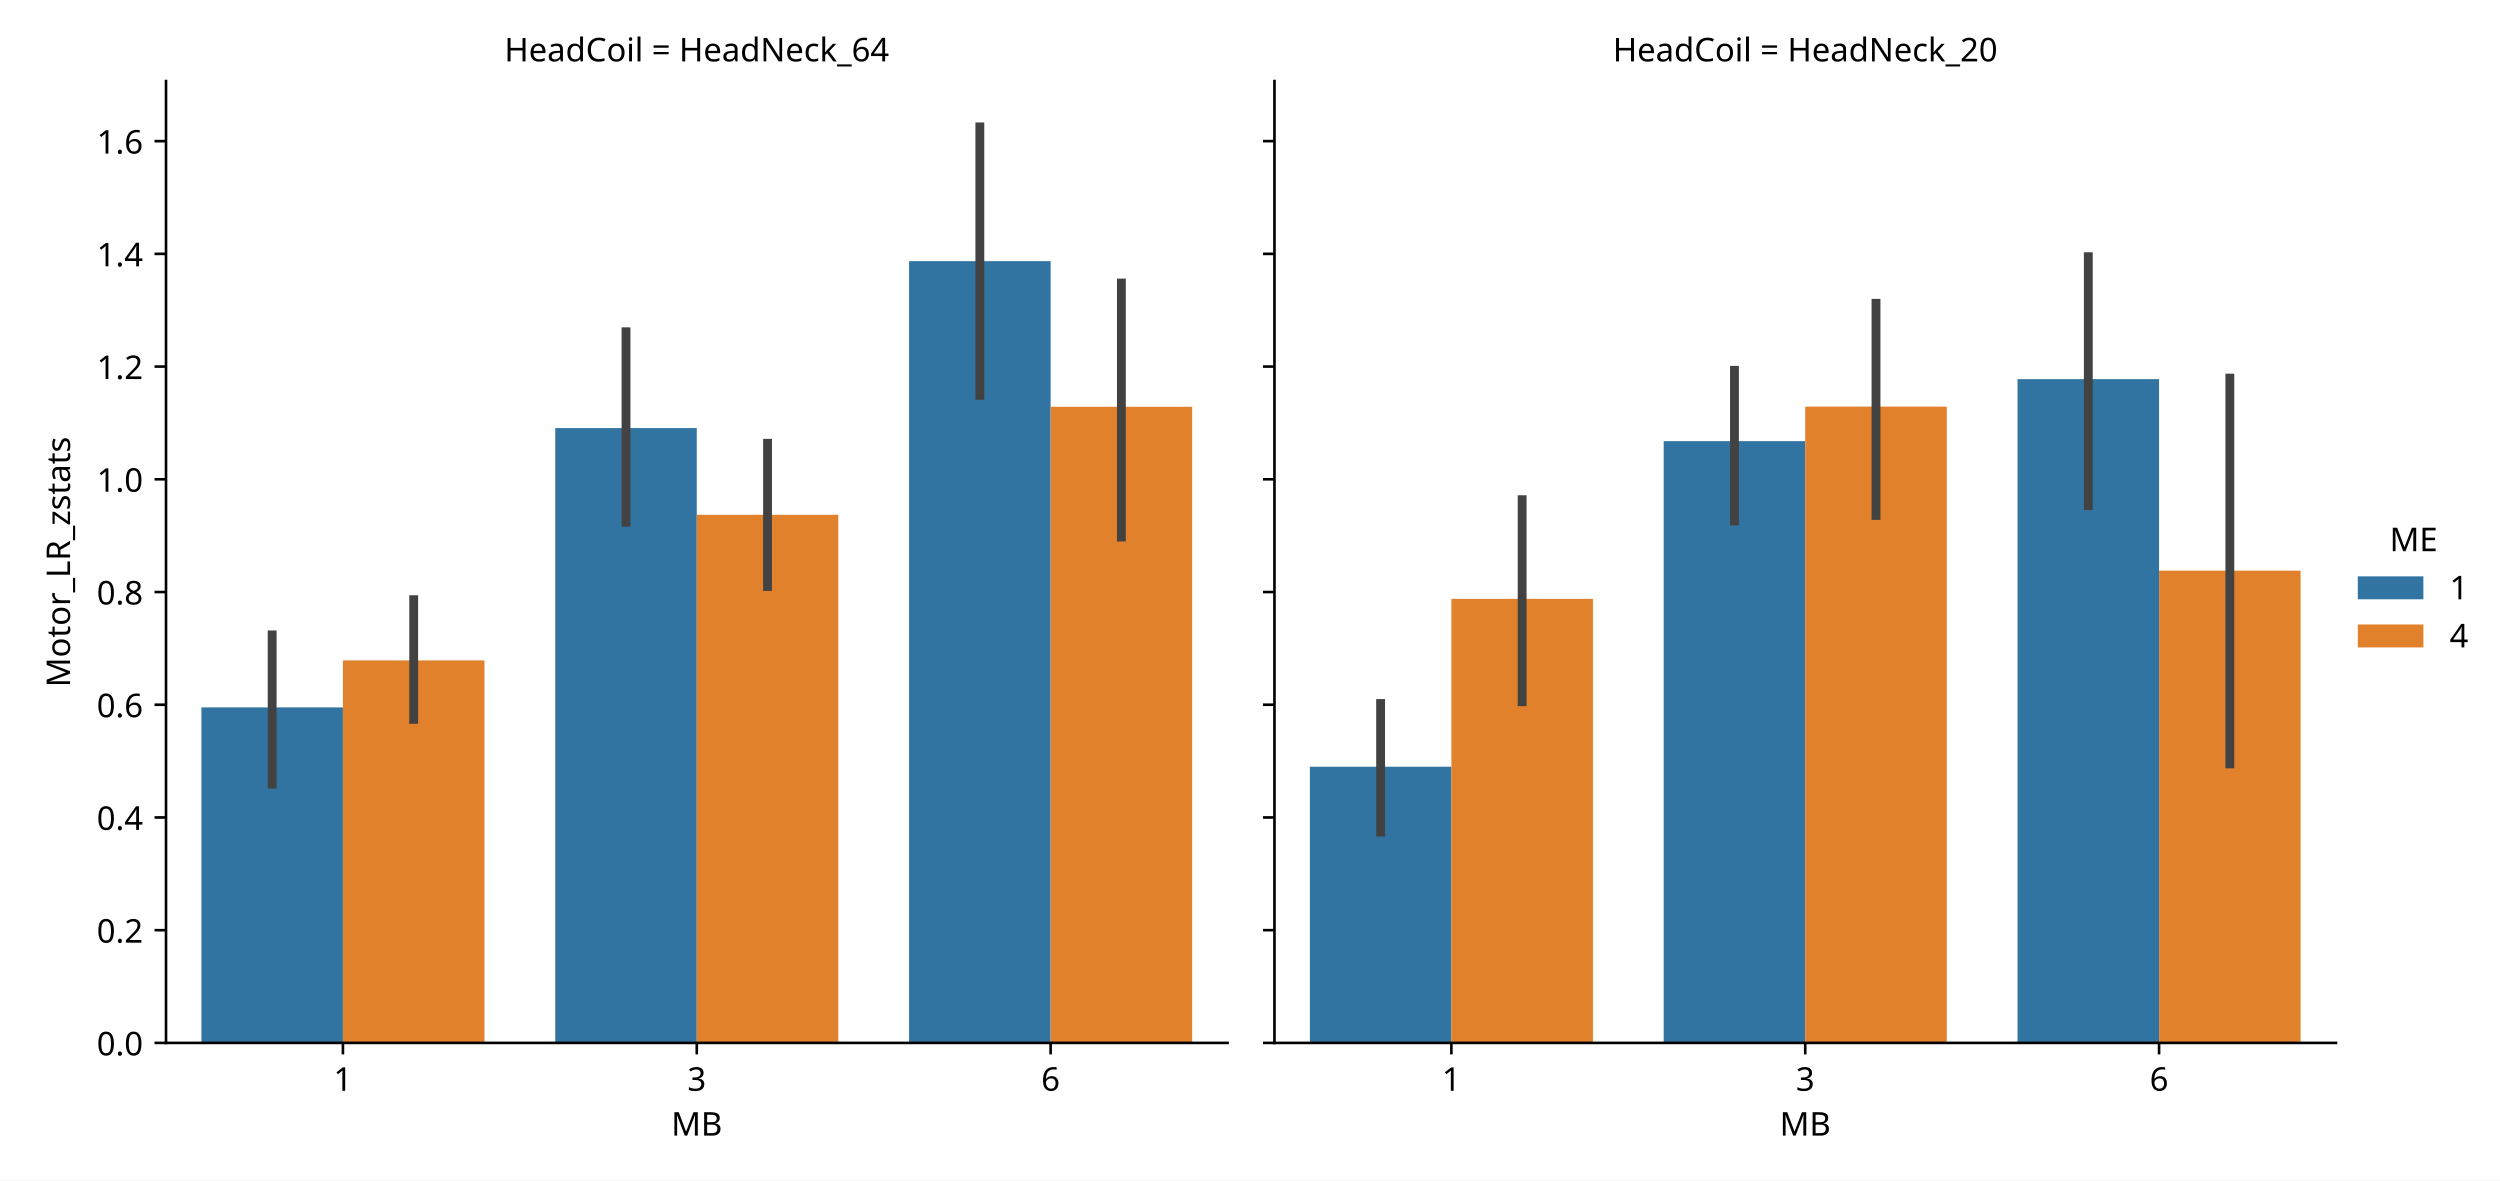
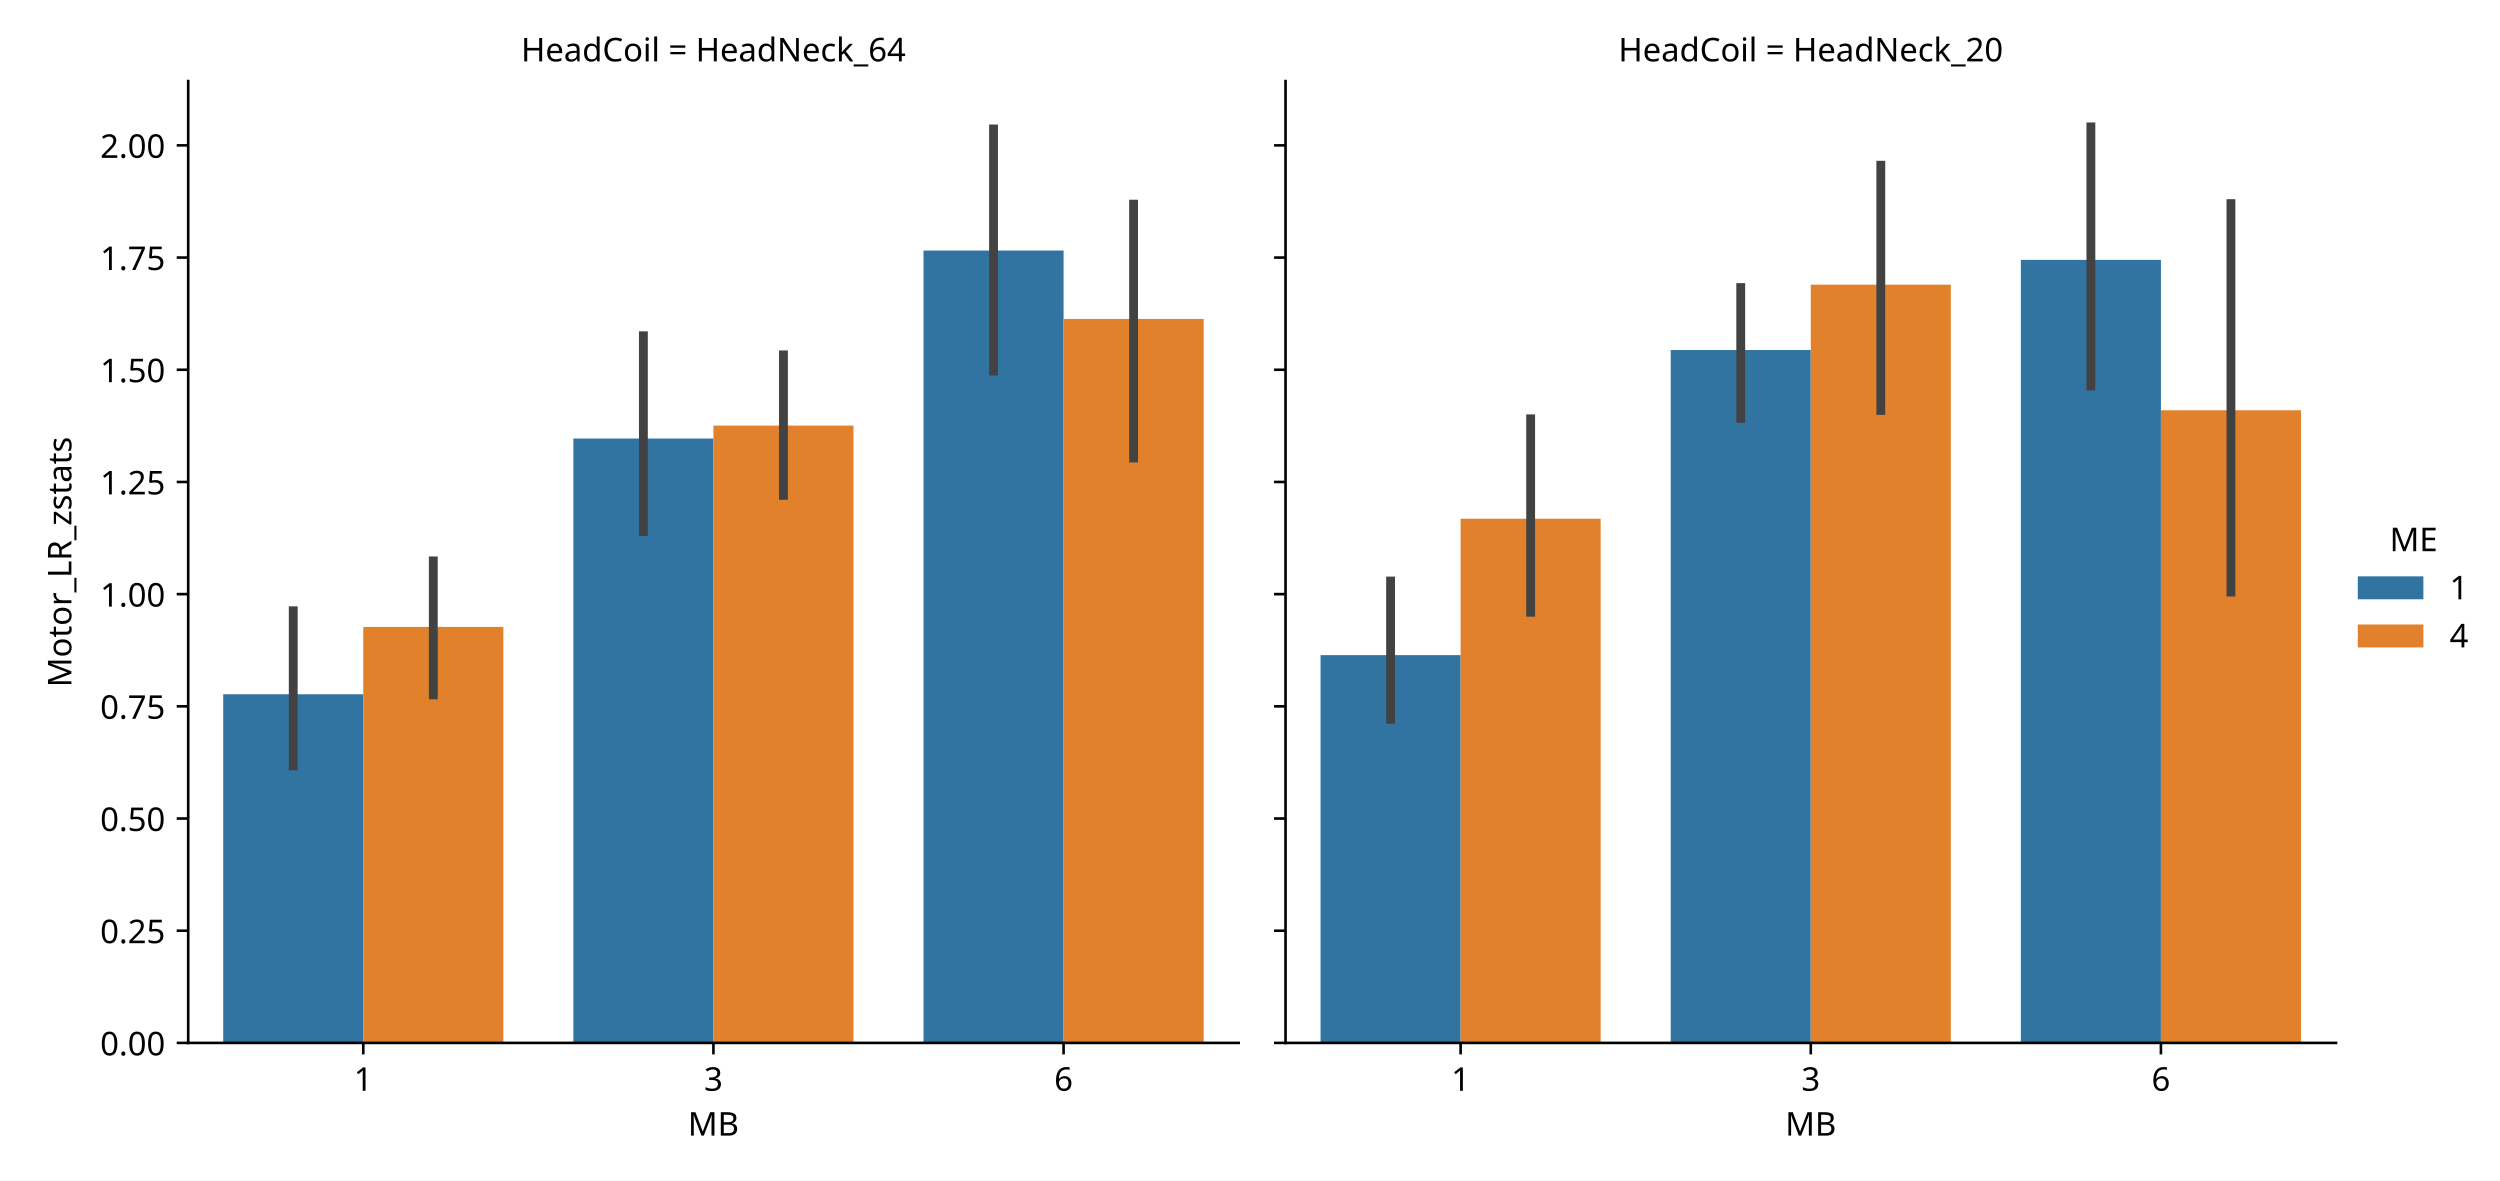
<svg xmlns="http://www.w3.org/2000/svg" xmlns:xlink="http://www.w3.org/1999/xlink" width="762.39pt" height="360pt" viewBox="0 0 762.39 360" version="1.1">
  <defs>
    <style type="text/css">*{stroke-linejoin: round; stroke-linecap: butt}</style>
  </defs>
  <g id="figure_1">
    <g id="patch_1">
      <path d="M 0 360  L 762.39 360  L 762.39 0  L 0 0  z " style="fill: #ffffff" />
    </g>
    <g id="axes_1">
      <g id="patch_2">
-         <path d="M 50.625 318.04  L 374.347 318.04  L 374.347 24.72  L 50.625 24.72  z " style="fill: #ffffff" />
+         <path d="M 57.391 318.04  L 377.734 318.04  L 377.734 24.72  L 57.391 24.72  z " style="fill: #ffffff" />
      </g>
      <g id="patch_3">
-         <path d="M 61.416 318.04  L 104.578 318.04  L 104.578 215.721  L 61.416 215.721  z " clip-path="url(#p61a480938d)" style="fill: #3274a1" />
+         <path d="M 68.069 318.04  L 110.781 318.04  L 110.781 211.724  L 68.069 211.724  z " clip-path="url(#pa4b55df917)" style="fill: #3274a1" />
      </g>
      <g id="patch_4">
-         <path d="M 169.323 318.04  L 212.486 318.04  L 212.486 130.544  L 169.323 130.544  z " clip-path="url(#p61a480938d)" style="fill: #3274a1" />
+         <path d="M 174.85 318.04  L 217.562 318.04  L 217.562 133.725  L 174.85 133.725  z " clip-path="url(#pa4b55df917)" style="fill: #3274a1" />
      </g>
      <g id="patch_5">
-         <path d="M 277.23 318.04  L 320.393 318.04  L 320.393 79.629  L 277.23 79.629  z " clip-path="url(#p61a480938d)" style="fill: #3274a1" />
+         <path d="M 281.631 318.04  L 324.343 318.04  L 324.343 76.4  L 281.631 76.4  z " clip-path="url(#pa4b55df917)" style="fill: #3274a1" />
      </g>
      <g id="patch_6">
-         <path d="M 104.578 318.04  L 147.741 318.04  L 147.741 201.395  L 104.578 201.395  z " clip-path="url(#p61a480938d)" style="fill: #e1812c" />
+         <path d="M 110.781 318.04  L 153.494 318.04  L 153.494 191.194  L 110.781 191.194  z " clip-path="url(#pa4b55df917)" style="fill: #e1812c" />
      </g>
      <g id="patch_7">
-         <path d="M 212.486 318.04  L 255.649 318.04  L 255.649 156.998  L 212.486 156.998  z " clip-path="url(#p61a480938d)" style="fill: #e1812c" />
+         <path d="M 217.562 318.04  L 260.275 318.04  L 260.275 129.79  L 217.562 129.79  z " clip-path="url(#pa4b55df917)" style="fill: #e1812c" />
      </g>
      <g id="patch_8">
-         <path d="M 320.393 318.04  L 363.556 318.04  L 363.556 124.055  L 320.393 124.055  z " clip-path="url(#p61a480938d)" style="fill: #e1812c" />
+         <path d="M 324.343 318.04  L 367.056 318.04  L 367.056 97.27  L 324.343 97.27  z " clip-path="url(#pa4b55df917)" style="fill: #e1812c" />
      </g>
      <g id="matplotlib.axis_1">
        <g id="xtick_1">
          <g id="line2d_1">
            <defs>
-               <path id="mf5bd252742" d="M 0 0  L 0 3.5  " style="stroke: #000000; stroke-width: 0.8" />
+               <path id="m1f3561e419" d="M 0 0  L 0 3.5  " style="stroke: #000000; stroke-width: 0.8" />
            </defs>
            <g>
-               <use xlink:href="#mf5bd252742" x="104.578" y="318.04" style="stroke: #000000; stroke-width: 0.8" />
+               <use xlink:href="#m1f3561e419" x="110.781" y="318.04" style="stroke: #000000; stroke-width: 0.8" />
            </g>
          </g>
          <g id="text_1">
-             <text style="font: 10px 'sans-serif'; text-anchor: middle" x="104.578" y="332.638" transform="rotate(-0, 104.5784, 332.6384)">1</text>
+             <text style="font: 10px 'sans-serif'; text-anchor: middle" x="110.781" y="332.638" transform="rotate(-0, 110.7815, 332.6384)">1</text>
          </g>
        </g>
        <g id="xtick_2">
          <g id="line2d_2">
            <g>
-               <use xlink:href="#mf5bd252742" x="212.486" y="318.04" style="stroke: #000000; stroke-width: 0.8" />
+               <use xlink:href="#m1f3561e419" x="217.562" y="318.04" style="stroke: #000000; stroke-width: 0.8" />
            </g>
          </g>
          <g id="text_2">
-             <text style="font: 10px 'sans-serif'; text-anchor: middle" x="212.486" y="332.638" transform="rotate(-0, 212.4857, 332.6384)">3</text>
+             <text style="font: 10px 'sans-serif'; text-anchor: middle" x="217.562" y="332.638" transform="rotate(-0, 217.5624, 332.6384)">3</text>
          </g>
        </g>
        <g id="xtick_3">
          <g id="line2d_3">
            <g>
-               <use xlink:href="#mf5bd252742" x="320.393" y="318.04" style="stroke: #000000; stroke-width: 0.8" />
+               <use xlink:href="#m1f3561e419" x="324.343" y="318.04" style="stroke: #000000; stroke-width: 0.8" />
            </g>
          </g>
          <g id="text_3">
-             <text style="font: 10px 'sans-serif'; text-anchor: middle" x="320.393" y="332.638" transform="rotate(-0, 320.3929, 332.6384)">6</text>
+             <text style="font: 10px 'sans-serif'; text-anchor: middle" x="324.343" y="332.638" transform="rotate(-0, 324.3433, 332.6384)">6</text>
          </g>
        </g>
        <g id="text_4">
-           <text style="font: 10px 'sans-serif'; text-anchor: middle" x="212.486" y="346.317" transform="rotate(-0, 212.4857, 346.3166)">MB</text>
+           <text style="font: 10px 'sans-serif'; text-anchor: middle" x="217.562" y="346.317" transform="rotate(-0, 217.5624, 346.3166)">MB</text>
        </g>
      </g>
      <g id="matplotlib.axis_2">
        <g id="ytick_1">
          <g id="line2d_4">
            <defs>
-               <path id="m4609aa6e99" d="M 0 0  L -3.5 0  " style="stroke: #000000; stroke-width: 0.8" />
+               <path id="m1d622f04fe" d="M 0 0  L -3.5 0  " style="stroke: #000000; stroke-width: 0.8" />
            </defs>
            <g>
-               <use xlink:href="#m4609aa6e99" x="50.625" y="318.04" style="stroke: #000000; stroke-width: 0.8" />
+               <use xlink:href="#m1d622f04fe" x="57.391" y="318.04" style="stroke: #000000; stroke-width: 0.8" />
            </g>
          </g>
          <g id="text_5">
-             <text style="font: 10px 'sans-serif'; text-anchor: end" x="43.625" y="321.839" transform="rotate(-0, 43.62481, 321.8392)">0.0</text>
+             <text style="font: 10px 'sans-serif'; text-anchor: end" x="50.391" y="321.839" transform="rotate(-0, 50.39102, 321.8392)">0.00</text>
          </g>
        </g>
        <g id="ytick_2">
          <g id="line2d_5">
            <g>
-               <use xlink:href="#m4609aa6e99" x="50.625" y="283.665" style="stroke: #000000; stroke-width: 0.8" />
+               <use xlink:href="#m1d622f04fe" x="57.391" y="283.827" style="stroke: #000000; stroke-width: 0.8" />
            </g>
          </g>
          <g id="text_6">
-             <text style="font: 10px 'sans-serif'; text-anchor: end" x="43.625" y="287.464" transform="rotate(-0, 43.62481, 287.4643)">0.2</text>
+             <text style="font: 10px 'sans-serif'; text-anchor: end" x="50.391" y="287.626" transform="rotate(-0, 50.39102, 287.626)">0.25</text>
          </g>
        </g>
        <g id="ytick_3">
          <g id="line2d_6">
            <g>
-               <use xlink:href="#m4609aa6e99" x="50.625" y="249.29" style="stroke: #000000; stroke-width: 0.8" />
+               <use xlink:href="#m1d622f04fe" x="57.391" y="249.614" style="stroke: #000000; stroke-width: 0.8" />
            </g>
          </g>
          <g id="text_7">
-             <text style="font: 10px 'sans-serif'; text-anchor: end" x="43.625" y="253.089" transform="rotate(-0, 43.62481, 253.0893)">0.4</text>
+             <text style="font: 10px 'sans-serif'; text-anchor: end" x="50.391" y="253.413" transform="rotate(-0, 50.39102, 253.4128)">0.50</text>
          </g>
        </g>
        <g id="ytick_4">
          <g id="line2d_7">
            <g>
-               <use xlink:href="#m4609aa6e99" x="50.625" y="214.915" style="stroke: #000000; stroke-width: 0.8" />
+               <use xlink:href="#m1d622f04fe" x="57.391" y="215.4" style="stroke: #000000; stroke-width: 0.8" />
            </g>
          </g>
          <g id="text_8">
-             <text style="font: 10px 'sans-serif'; text-anchor: end" x="43.625" y="218.714" transform="rotate(-0, 43.62481, 218.7144)">0.6</text>
+             <text style="font: 10px 'sans-serif'; text-anchor: end" x="50.391" y="219.2" transform="rotate(-0, 50.39102, 219.1996)">0.75</text>
          </g>
        </g>
        <g id="ytick_5">
          <g id="line2d_8">
            <g>
-               <use xlink:href="#m4609aa6e99" x="50.625" y="180.54" style="stroke: #000000; stroke-width: 0.8" />
+               <use xlink:href="#m1d622f04fe" x="57.391" y="181.187" style="stroke: #000000; stroke-width: 0.8" />
            </g>
          </g>
          <g id="text_9">
-             <text style="font: 10px 'sans-serif'; text-anchor: end" x="43.625" y="184.339" transform="rotate(-0, 43.62481, 184.3394)">0.8</text>
+             <text style="font: 10px 'sans-serif'; text-anchor: end" x="50.391" y="184.986" transform="rotate(-0, 50.39102, 184.9864)">1.00</text>
          </g>
        </g>
        <g id="ytick_6">
          <g id="line2d_9">
            <g>
-               <use xlink:href="#m4609aa6e99" x="50.625" y="146.165" style="stroke: #000000; stroke-width: 0.8" />
+               <use xlink:href="#m1d622f04fe" x="57.391" y="146.974" style="stroke: #000000; stroke-width: 0.8" />
            </g>
          </g>
          <g id="text_10">
-             <text style="font: 10px 'sans-serif'; text-anchor: end" x="43.625" y="149.964" transform="rotate(-0, 43.62481, 149.9644)">1.0</text>
+             <text style="font: 10px 'sans-serif'; text-anchor: end" x="50.391" y="150.773" transform="rotate(-0, 50.39102, 150.7732)">1.25</text>
          </g>
        </g>
        <g id="ytick_7">
          <g id="line2d_10">
            <g>
-               <use xlink:href="#m4609aa6e99" x="50.625" y="111.79" style="stroke: #000000; stroke-width: 0.8" />
+               <use xlink:href="#m1d622f04fe" x="57.391" y="112.761" style="stroke: #000000; stroke-width: 0.8" />
            </g>
          </g>
          <g id="text_11">
-             <text style="font: 10px 'sans-serif'; text-anchor: end" x="43.625" y="115.589" transform="rotate(-0, 43.62481, 115.5895)">1.2</text>
+             <text style="font: 10px 'sans-serif'; text-anchor: end" x="50.391" y="116.56" transform="rotate(-0, 50.39102, 116.56)">1.50</text>
          </g>
        </g>
        <g id="ytick_8">
          <g id="line2d_11">
            <g>
-               <use xlink:href="#m4609aa6e99" x="50.625" y="77.415" style="stroke: #000000; stroke-width: 0.8" />
+               <use xlink:href="#m1d622f04fe" x="57.391" y="78.548" style="stroke: #000000; stroke-width: 0.8" />
            </g>
          </g>
          <g id="text_12">
-             <text style="font: 10px 'sans-serif'; text-anchor: end" x="43.625" y="81.215" transform="rotate(-0, 43.62481, 81.21453)">1.4</text>
+             <text style="font: 10px 'sans-serif'; text-anchor: end" x="50.391" y="82.347" transform="rotate(-0, 50.39102, 82.34679)">1.75</text>
          </g>
        </g>
        <g id="ytick_9">
          <g id="line2d_12">
            <g>
-               <use xlink:href="#m4609aa6e99" x="50.625" y="43.04" style="stroke: #000000; stroke-width: 0.8" />
+               <use xlink:href="#m1d622f04fe" x="57.391" y="44.334" style="stroke: #000000; stroke-width: 0.8" />
            </g>
          </g>
          <g id="text_13">
-             <text style="font: 10px 'sans-serif'; text-anchor: end" x="43.625" y="46.84" transform="rotate(-0, 43.62481, 46.83958)">1.6</text>
+             <text style="font: 10px 'sans-serif'; text-anchor: end" x="50.391" y="48.134" transform="rotate(-0, 50.39102, 48.13358)">2.00</text>
          </g>
        </g>
        <g id="text_14">
-           <text style="font: 10px 'sans-serif'; text-anchor: middle" x="21.364" y="171.38" transform="rotate(-90, 21.36388, 171.38)">Motor_LR_zstats</text>
+           <text style="font: 10px 'sans-serif'; text-anchor: middle" x="21.768" y="171.38" transform="rotate(-90, 21.76759, 171.38)">Motor_LR_zstats</text>
        </g>
      </g>
      <g id="line2d_13">
-         <path d="M 82.997 239.146  L 82.997 193.618  " clip-path="url(#p61a480938d)" style="fill: none; stroke: #424242; stroke-width: 2.7; stroke-linecap: square" />
+         <path d="M 89.425 233.54  L 89.425 186.258  " clip-path="url(#pa4b55df917)" style="fill: none; stroke: #424242; stroke-width: 2.7; stroke-linecap: square" />
      </g>
      <g id="line2d_14">
-         <path d="M 190.904 159.252  L 190.904 101.18  " clip-path="url(#p61a480938d)" style="fill: none; stroke: #424242; stroke-width: 2.7; stroke-linecap: square" />
+         <path d="M 196.206 162.114  L 196.206 102.4  " clip-path="url(#pa4b55df917)" style="fill: none; stroke: #424242; stroke-width: 2.7; stroke-linecap: square" />
      </g>
      <g id="line2d_15">
-         <path d="M 298.811 120.574  L 298.811 38.688  " clip-path="url(#p61a480938d)" style="fill: none; stroke: #424242; stroke-width: 2.7; stroke-linecap: square" />
+         <path d="M 302.987 113.171  L 302.987 39.323  " clip-path="url(#pa4b55df917)" style="fill: none; stroke: #424242; stroke-width: 2.7; stroke-linecap: square" />
      </g>
      <g id="line2d_16">
-         <path d="M 126.16 219.384  L 126.16 182.881  " clip-path="url(#p61a480938d)" style="fill: none; stroke: #424242; stroke-width: 2.7; stroke-linecap: square" />
+         <path d="M 132.138 211.924  L 132.138 171.05  " clip-path="url(#pa4b55df917)" style="fill: none; stroke: #424242; stroke-width: 2.7; stroke-linecap: square" />
      </g>
      <g id="line2d_17">
-         <path d="M 234.067 178.865  L 234.067 135.175  " clip-path="url(#p61a480938d)" style="fill: none; stroke: #424242; stroke-width: 2.7; stroke-linecap: square" />
+         <path d="M 238.919 151.077  L 238.919 108.231  " clip-path="url(#pa4b55df917)" style="fill: none; stroke: #424242; stroke-width: 2.7; stroke-linecap: square" />
      </g>
      <g id="line2d_18">
-         <path d="M 341.974 163.766  L 341.974 86.312  " clip-path="url(#p61a480938d)" style="fill: none; stroke: #424242; stroke-width: 2.7; stroke-linecap: square" />
+         <path d="M 345.699 139.676  L 345.699 62.265  " clip-path="url(#pa4b55df917)" style="fill: none; stroke: #424242; stroke-width: 2.7; stroke-linecap: square" />
      </g>
      <g id="patch_9">
-         <path d="M 50.625 318.04  L 50.625 24.72  " style="fill: none; stroke: #000000; stroke-width: 0.8; stroke-linejoin: miter; stroke-linecap: square" />
+         <path d="M 57.391 318.04  L 57.391 24.72  " style="fill: none; stroke: #000000; stroke-width: 0.8; stroke-linejoin: miter; stroke-linecap: square" />
      </g>
      <g id="patch_10">
-         <path d="M 50.625 318.04  L 374.347 318.04  " style="fill: none; stroke: #000000; stroke-width: 0.8; stroke-linejoin: miter; stroke-linecap: square" />
+         <path d="M 57.391 318.04  L 377.734 318.04  " style="fill: none; stroke: #000000; stroke-width: 0.8; stroke-linejoin: miter; stroke-linecap: square" />
      </g>
      <g id="text_15">
-         <text style="font: 10px 'sans-serif'; text-anchor: middle" x="212.486" y="18.72" transform="rotate(-0, 212.4857, 18.72)">HeadCoil = HeadNeck_64</text>
+         <text style="font: 10px 'sans-serif'; text-anchor: middle" x="217.562" y="18.72" transform="rotate(-0, 217.5624, 18.72)">HeadCoil = HeadNeck_64</text>
      </g>
    </g>
    <g id="axes_2">
      <g id="patch_11">
-         <path d="M 388.654 318.04  L 712.376 318.04  L 712.376 24.72  L 388.654 24.72  z " style="fill: #ffffff" />
+         <path d="M 392.033 318.04  L 712.376 318.04  L 712.376 24.72  L 392.033 24.72  z " style="fill: #ffffff" />
      </g>
      <g id="patch_12">
-         <path d="M 399.445 318.04  L 442.608 318.04  L 442.608 233.815  L 399.445 233.815  z " clip-path="url(#p2456a99307)" style="fill: #3274a1" />
+         <path d="M 402.711 318.04  L 445.424 318.04  L 445.424 199.784  L 402.711 199.784  z " clip-path="url(#p2336a3bece)" style="fill: #3274a1" />
      </g>
      <g id="patch_13">
-         <path d="M 507.352 318.04  L 550.515 318.04  L 550.515 134.529  L 507.352 134.529  z " clip-path="url(#p2456a99307)" style="fill: #3274a1" />
+         <path d="M 509.492 318.04  L 552.205 318.04  L 552.205 106.734  L 509.492 106.734  z " clip-path="url(#p2336a3bece)" style="fill: #3274a1" />
      </g>
      <g id="patch_14">
-         <path d="M 615.26 318.04  L 658.422 318.04  L 658.422 115.615  L 615.26 115.615  z " clip-path="url(#p2456a99307)" style="fill: #3274a1" />
+         <path d="M 616.273 318.04  L 658.986 318.04  L 658.986 79.241  L 616.273 79.241  z " clip-path="url(#p2336a3bece)" style="fill: #3274a1" />
      </g>
      <g id="patch_15">
-         <path d="M 442.608 318.04  L 485.771 318.04  L 485.771 182.625  L 442.608 182.625  z " clip-path="url(#p2456a99307)" style="fill: #e1812c" />
+         <path d="M 445.424 318.04  L 488.136 318.04  L 488.136 158.197  L 445.424 158.197  z " clip-path="url(#p2336a3bece)" style="fill: #e1812c" />
      </g>
      <g id="patch_16">
-         <path d="M 550.515 318.04  L 593.678 318.04  L 593.678 124.002  L 550.515 124.002  z " clip-path="url(#p2456a99307)" style="fill: #e1812c" />
+         <path d="M 552.205 318.04  L 594.917 318.04  L 594.917 86.81  L 552.205 86.81  z " clip-path="url(#p2336a3bece)" style="fill: #e1812c" />
      </g>
      <g id="patch_17">
-         <path d="M 658.422 318.04  L 701.585 318.04  L 701.585 174.024  L 658.422 174.024  z " clip-path="url(#p2456a99307)" style="fill: #e1812c" />
+         <path d="M 658.986 318.04  L 701.698 318.04  L 701.698 125.114  L 658.986 125.114  z " clip-path="url(#p2336a3bece)" style="fill: #e1812c" />
      </g>
      <g id="matplotlib.axis_3">
        <g id="xtick_4">
          <g id="line2d_19">
            <g>
-               <use xlink:href="#mf5bd252742" x="442.608" y="318.04" style="stroke: #000000; stroke-width: 0.8" />
+               <use xlink:href="#m1f3561e419" x="445.424" y="318.04" style="stroke: #000000; stroke-width: 0.8" />
            </g>
          </g>
          <g id="text_16">
-             <text style="font: 10px 'sans-serif'; text-anchor: middle" x="442.608" y="332.638" transform="rotate(-0, 442.608, 332.6384)">1</text>
+             <text style="font: 10px 'sans-serif'; text-anchor: middle" x="445.424" y="332.638" transform="rotate(-0, 445.4239, 332.6384)">1</text>
          </g>
        </g>
        <g id="xtick_5">
          <g id="line2d_20">
            <g>
-               <use xlink:href="#mf5bd252742" x="550.515" y="318.04" style="stroke: #000000; stroke-width: 0.8" />
+               <use xlink:href="#m1f3561e419" x="552.205" y="318.04" style="stroke: #000000; stroke-width: 0.8" />
            </g>
          </g>
          <g id="text_17">
-             <text style="font: 10px 'sans-serif'; text-anchor: middle" x="550.515" y="332.638" transform="rotate(-0, 550.5152, 332.6384)">3</text>
+             <text style="font: 10px 'sans-serif'; text-anchor: middle" x="552.205" y="332.638" transform="rotate(-0, 552.2047, 332.6384)">3</text>
          </g>
        </g>
        <g id="xtick_6">
          <g id="line2d_21">
            <g>
-               <use xlink:href="#mf5bd252742" x="658.422" y="318.04" style="stroke: #000000; stroke-width: 0.8" />
+               <use xlink:href="#m1f3561e419" x="658.986" y="318.04" style="stroke: #000000; stroke-width: 0.8" />
            </g>
          </g>
          <g id="text_18">
-             <text style="font: 10px 'sans-serif'; text-anchor: middle" x="658.422" y="332.638" transform="rotate(-0, 658.4225, 332.6384)">6</text>
+             <text style="font: 10px 'sans-serif'; text-anchor: middle" x="658.986" y="332.638" transform="rotate(-0, 658.9856, 332.6384)">6</text>
          </g>
        </g>
        <g id="text_19">
-           <text style="font: 10px 'sans-serif'; text-anchor: middle" x="550.515" y="346.317" transform="rotate(-0, 550.5152, 346.3166)">MB</text>
+           <text style="font: 10px 'sans-serif'; text-anchor: middle" x="552.205" y="346.317" transform="rotate(-0, 552.2047, 346.3166)">MB</text>
        </g>
      </g>
      <g id="matplotlib.axis_4">
        <g id="ytick_10">
          <g id="line2d_22">
            <g>
-               <use xlink:href="#m4609aa6e99" x="388.654" y="318.04" style="stroke: #000000; stroke-width: 0.8" />
+               <use xlink:href="#m1d622f04fe" x="392.033" y="318.04" style="stroke: #000000; stroke-width: 0.8" />
            </g>
          </g>
        </g>
        <g id="ytick_11">
          <g id="line2d_23">
            <g>
-               <use xlink:href="#m4609aa6e99" x="388.654" y="283.665" style="stroke: #000000; stroke-width: 0.8" />
+               <use xlink:href="#m1d622f04fe" x="392.033" y="283.827" style="stroke: #000000; stroke-width: 0.8" />
            </g>
          </g>
        </g>
        <g id="ytick_12">
          <g id="line2d_24">
            <g>
-               <use xlink:href="#m4609aa6e99" x="388.654" y="249.29" style="stroke: #000000; stroke-width: 0.8" />
+               <use xlink:href="#m1d622f04fe" x="392.033" y="249.614" style="stroke: #000000; stroke-width: 0.8" />
            </g>
          </g>
        </g>
        <g id="ytick_13">
          <g id="line2d_25">
            <g>
-               <use xlink:href="#m4609aa6e99" x="388.654" y="214.915" style="stroke: #000000; stroke-width: 0.8" />
+               <use xlink:href="#m1d622f04fe" x="392.033" y="215.4" style="stroke: #000000; stroke-width: 0.8" />
            </g>
          </g>
        </g>
        <g id="ytick_14">
          <g id="line2d_26">
            <g>
-               <use xlink:href="#m4609aa6e99" x="388.654" y="180.54" style="stroke: #000000; stroke-width: 0.8" />
+               <use xlink:href="#m1d622f04fe" x="392.033" y="181.187" style="stroke: #000000; stroke-width: 0.8" />
            </g>
          </g>
        </g>
        <g id="ytick_15">
          <g id="line2d_27">
            <g>
-               <use xlink:href="#m4609aa6e99" x="388.654" y="146.165" style="stroke: #000000; stroke-width: 0.8" />
+               <use xlink:href="#m1d622f04fe" x="392.033" y="146.974" style="stroke: #000000; stroke-width: 0.8" />
            </g>
          </g>
        </g>
        <g id="ytick_16">
          <g id="line2d_28">
            <g>
-               <use xlink:href="#m4609aa6e99" x="388.654" y="111.79" style="stroke: #000000; stroke-width: 0.8" />
+               <use xlink:href="#m1d622f04fe" x="392.033" y="112.761" style="stroke: #000000; stroke-width: 0.8" />
            </g>
          </g>
        </g>
        <g id="ytick_17">
          <g id="line2d_29">
            <g>
-               <use xlink:href="#m4609aa6e99" x="388.654" y="77.415" style="stroke: #000000; stroke-width: 0.8" />
+               <use xlink:href="#m1d622f04fe" x="392.033" y="78.548" style="stroke: #000000; stroke-width: 0.8" />
            </g>
          </g>
        </g>
        <g id="ytick_18">
          <g id="line2d_30">
            <g>
-               <use xlink:href="#m4609aa6e99" x="388.654" y="43.04" style="stroke: #000000; stroke-width: 0.8" />
+               <use xlink:href="#m1d622f04fe" x="392.033" y="44.334" style="stroke: #000000; stroke-width: 0.8" />
            </g>
          </g>
        </g>
      </g>
      <g id="line2d_31">
-         <path d="M 421.027 253.748  L 421.027 214.526  " clip-path="url(#p2456a99307)" style="fill: none; stroke: #424242; stroke-width: 2.7; stroke-linecap: square" />
+         <path d="M 424.068 219.366  L 424.068 177.178  " clip-path="url(#p2336a3bece)" style="fill: none; stroke: #424242; stroke-width: 2.7; stroke-linecap: square" />
      </g>
      <g id="line2d_32">
-         <path d="M 528.934 158.869  L 528.934 112.932  " clip-path="url(#p2456a99307)" style="fill: none; stroke: #424242; stroke-width: 2.7; stroke-linecap: square" />
+         <path d="M 530.849 127.566  L 530.849 87.69  " clip-path="url(#p2336a3bece)" style="fill: none; stroke: #424242; stroke-width: 2.7; stroke-linecap: square" />
      </g>
      <g id="line2d_33">
-         <path d="M 636.841 154.208  L 636.841 78.281  " clip-path="url(#p2456a99307)" style="fill: none; stroke: #424242; stroke-width: 2.7; stroke-linecap: square" />
+         <path d="M 637.629 117.726  L 637.629 38.688  " clip-path="url(#p2336a3bece)" style="fill: none; stroke: #424242; stroke-width: 2.7; stroke-linecap: square" />
      </g>
      <g id="line2d_34">
-         <path d="M 464.189 213.985  L 464.189 152.388  " clip-path="url(#p2456a99307)" style="fill: none; stroke: #424242; stroke-width: 2.7; stroke-linecap: square" />
+         <path d="M 466.78 186.709  L 466.78 127.714  " clip-path="url(#p2336a3bece)" style="fill: none; stroke: #424242; stroke-width: 2.7; stroke-linecap: square" />
      </g>
      <g id="line2d_35">
-         <path d="M 572.097 157.19  L 572.097 92.494  " clip-path="url(#p2456a99307)" style="fill: none; stroke: #424242; stroke-width: 2.7; stroke-linecap: square" />
+         <path d="M 573.561 125.173  L 573.561 50.388  " clip-path="url(#p2336a3bece)" style="fill: none; stroke: #424242; stroke-width: 2.7; stroke-linecap: square" />
      </g>
      <g id="line2d_36">
-         <path d="M 680.004 232.959  L 680.004 115.302  " clip-path="url(#p2456a99307)" style="fill: none; stroke: #424242; stroke-width: 2.7; stroke-linecap: square" />
+         <path d="M 680.342 180.568  L 680.342 62.102  " clip-path="url(#p2336a3bece)" style="fill: none; stroke: #424242; stroke-width: 2.7; stroke-linecap: square" />
      </g>
      <g id="patch_18">
-         <path d="M 388.654 318.04  L 388.654 24.72  " style="fill: none; stroke: #000000; stroke-width: 0.8; stroke-linejoin: miter; stroke-linecap: square" />
+         <path d="M 392.033 318.04  L 392.033 24.72  " style="fill: none; stroke: #000000; stroke-width: 0.8; stroke-linejoin: miter; stroke-linecap: square" />
      </g>
      <g id="patch_19">
-         <path d="M 388.654 318.04  L 712.376 318.04  " style="fill: none; stroke: #000000; stroke-width: 0.8; stroke-linejoin: miter; stroke-linecap: square" />
+         <path d="M 392.033 318.04  L 712.376 318.04  " style="fill: none; stroke: #000000; stroke-width: 0.8; stroke-linejoin: miter; stroke-linecap: square" />
      </g>
      <g id="text_20">
-         <text style="font: 10px 'sans-serif'; text-anchor: middle" x="550.515" y="18.72" transform="rotate(-0, 550.5152, 18.72)">HeadCoil = HeadNeck_20</text>
+         <text style="font: 10px 'sans-serif'; text-anchor: middle" x="552.205" y="18.72" transform="rotate(-0, 552.2047, 18.72)">HeadCoil = HeadNeck_20</text>
      </g>
    </g>
    <g id="legend_1">
      <g id="text_21">
        <text style="font: 10px 'sans-serif'; text-anchor: start" x="728.735" y="168.081" transform="rotate(-0, 728.7353, 168.0813)">ME</text>
      </g>
      <g id="patch_20">
        <path d="M 719.028 182.759  L 739.028 182.759  L 739.028 175.759  L 719.028 175.759  z " style="fill: #3274a1" />
      </g>
      <g id="text_22">
        <text style="font: 10px 'sans-serif'; text-anchor: start" x="747.028" y="182.759" transform="rotate(-0, 747.0275, 182.7594)">1</text>
      </g>
      <g id="patch_21">
        <path d="M 719.028 197.438  L 739.028 197.438  L 739.028 190.438  L 719.028 190.438  z " style="fill: #e1812c" />
      </g>
      <g id="text_23">
        <text style="font: 10px 'sans-serif'; text-anchor: start" x="747.028" y="197.438" transform="rotate(-0, 747.0275, 197.4375)">4</text>
      </g>
    </g>
  </g>
  <defs>
-     <clipPath id="p61a480938d">
-       <rect x="50.625" y="24.72" width="323.722" height="293.32" />
+     <clipPath id="pa4b55df917">
+       <rect x="57.391" y="24.72" width="320.343" height="293.32" />
    </clipPath>
-     <clipPath id="p2456a99307">
-       <rect x="388.654" y="24.72" width="323.722" height="293.32" />
+     <clipPath id="p2336a3bece">
+       <rect x="392.033" y="24.72" width="320.343" height="293.32" />
    </clipPath>
  </defs>
</svg>
